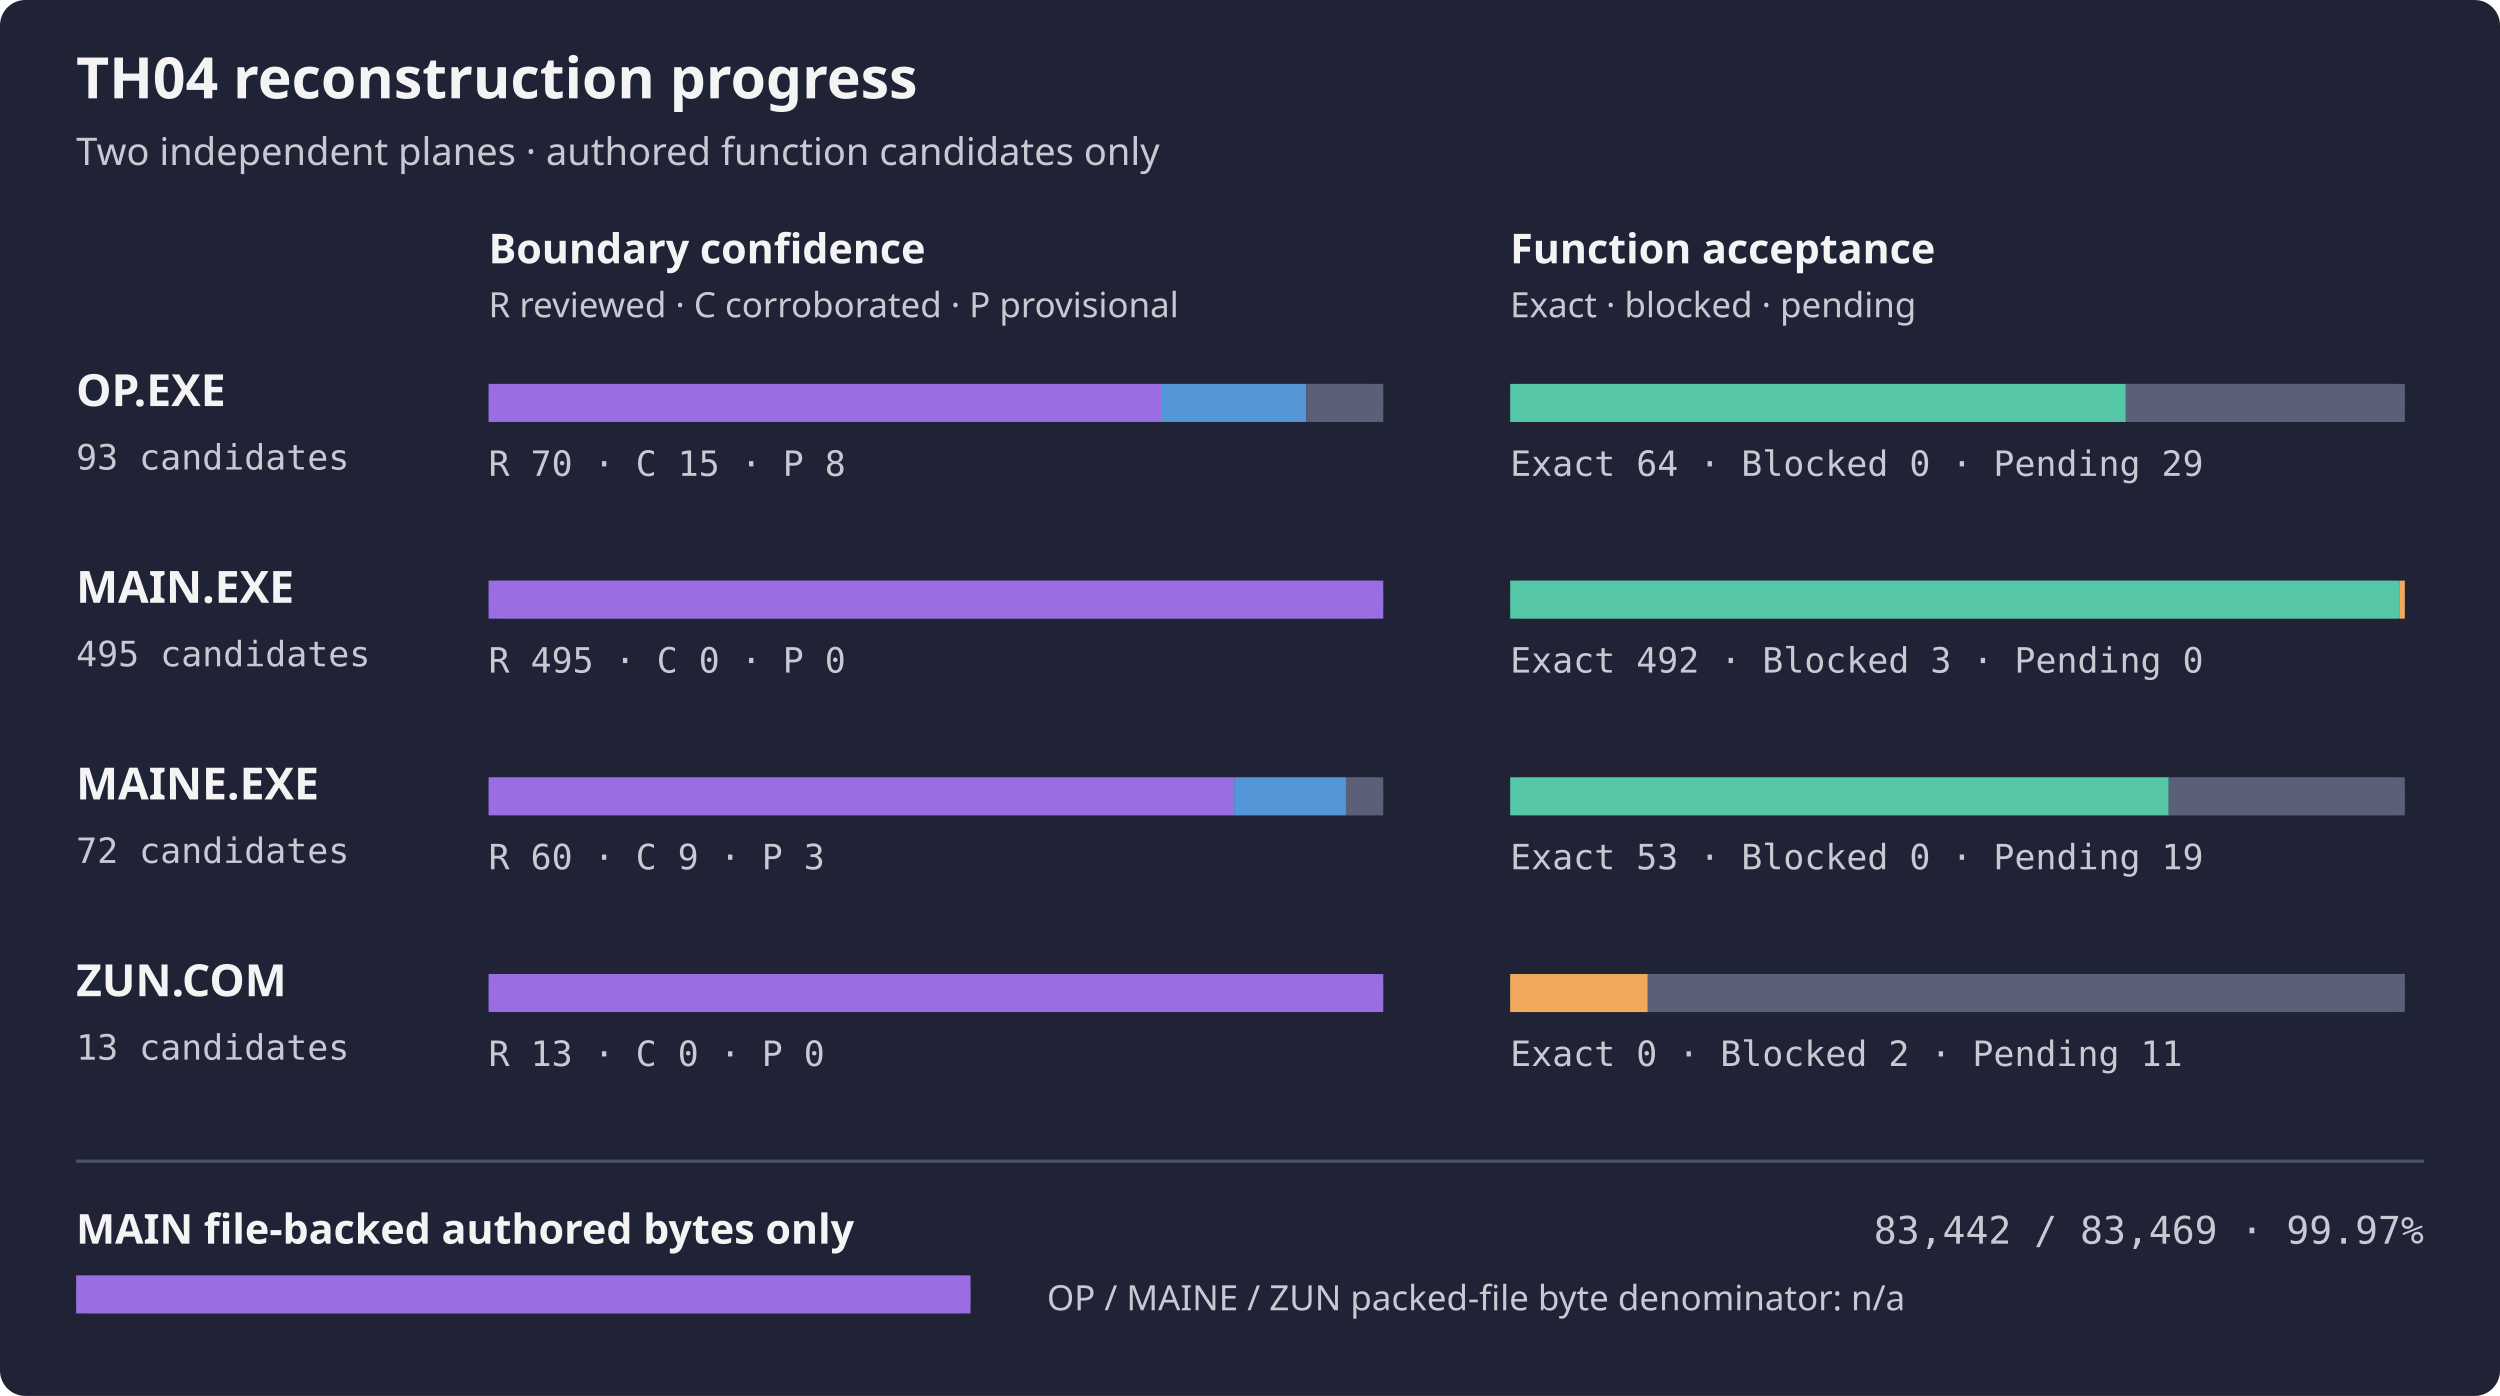
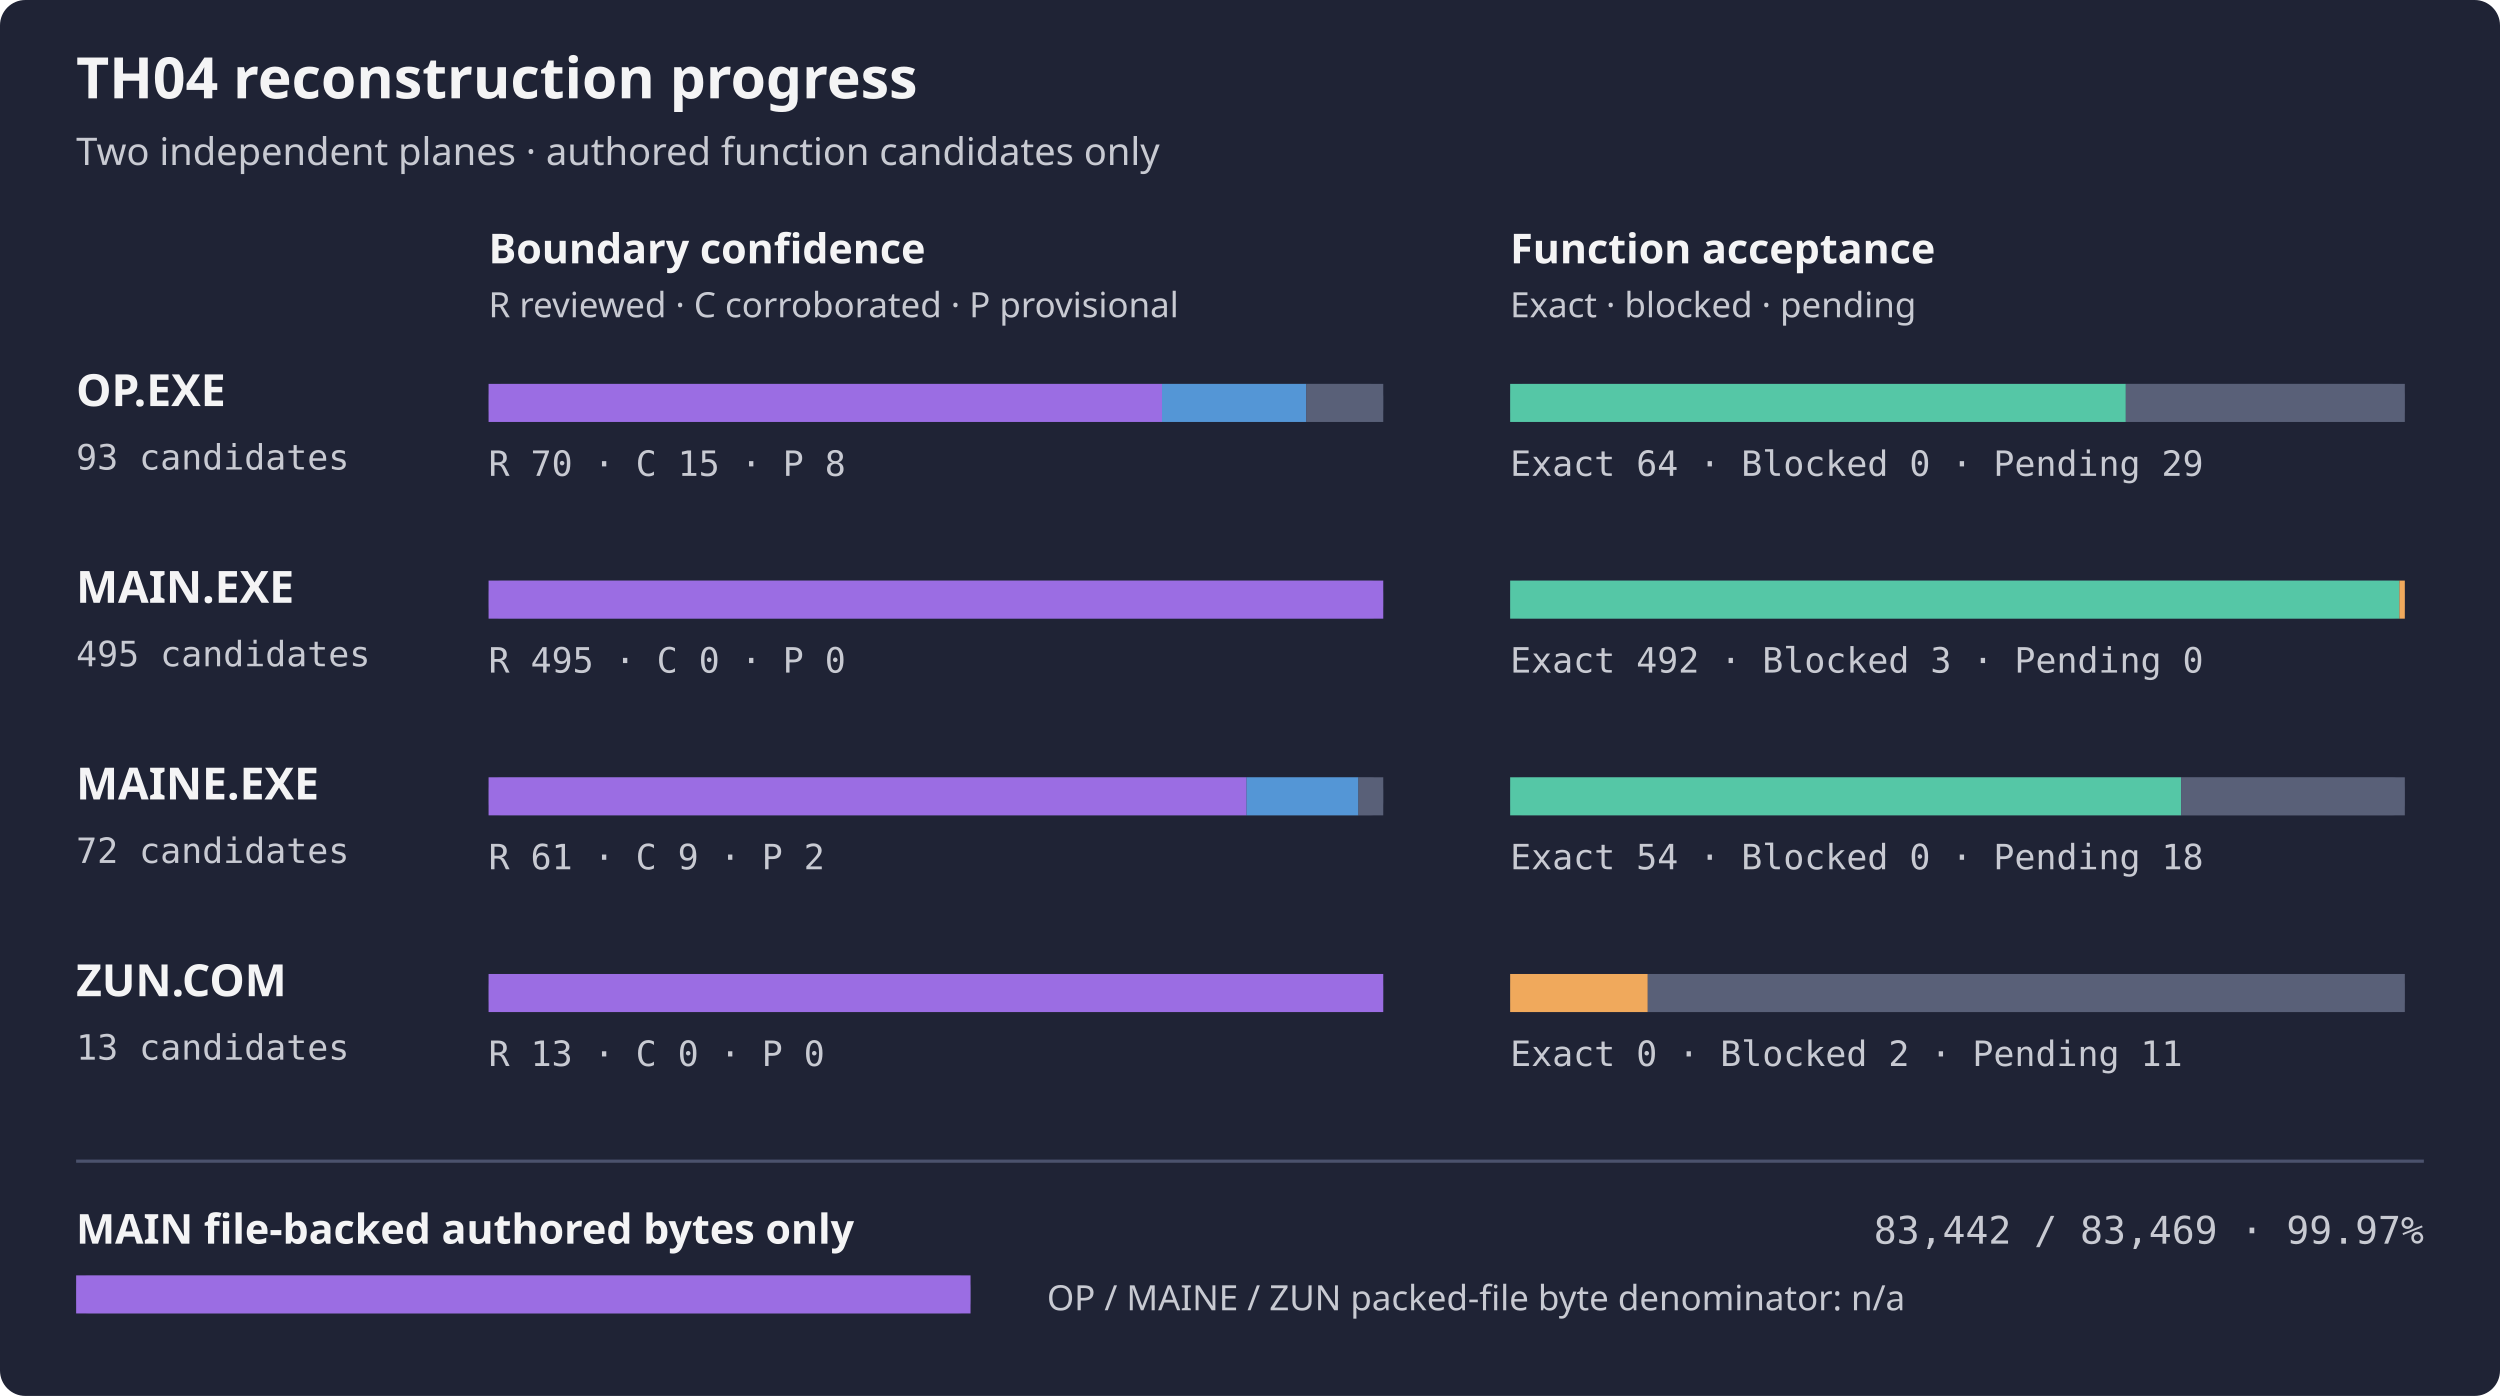
<svg xmlns="http://www.w3.org/2000/svg" width="788" height="440" role="img" aria-label="TH04 per-artifact reconstruction progress">
  <rect width="788" height="440" rx="8" fill="#1f2335" />
  <text x="24" y="31" fill="#f4f4f5" font-family="sans-serif" font-size="18" font-weight="600">TH04 reconstruction progress</text>
  <text x="24" y="52" fill="#c8cad2" font-family="sans-serif" font-size="12">Two independent planes · authored function candidates only</text>
  <text x="154" y="83" fill="#f4f4f5" font-family="sans-serif" font-size="13" font-weight="600">Boundary confidence</text>
  <text x="476" y="83" fill="#f4f4f5" font-family="sans-serif" font-size="13" font-weight="600">Function acceptance</text>
  <text x="154" y="100" fill="#c8cad2" font-family="sans-serif" font-size="11">R reviewed · C corroborated · P provisional</text>
  <text x="476" y="100" fill="#c8cad2" font-family="sans-serif" font-size="11">Exact · blocked · pending</text>
  <text x="24" y="128" fill="#f4f4f5" font-family="sans-serif" font-size="14" font-weight="600">OP.EXE</text>
  <text x="24" y="148" fill="#c8cad2" font-family="monospace" font-size="11">93 candidates</text>
  <rect x="154" y="121" width="282" height="12" rx="4" fill="#353b52" />
  <rect x="154.00" y="121" width="212.26" height="12" fill="#9b6de3" />
  <rect x="366.26" y="121" width="45.48" height="12" fill="#5496d6" />
  <rect x="411.74" y="121" width="24.26" height="12" fill="#596078" />
  <rect x="476" y="121" width="282" height="12" rx="4" fill="#353b52" />
  <rect x="476.00" y="121" width="194.06" height="12" fill="#55c7a6" />
  <rect x="670.06" y="121" width="87.94" height="12" fill="#596078" />
  <text x="154" y="150" fill="#c8cad2" font-family="monospace" font-size="11">R 70 · C 15 · P 8</text>
  <text x="476" y="150" fill="#c8cad2" font-family="monospace" font-size="11">Exact 64 · Blocked 0 · Pending 29</text>
  <text x="24" y="190" fill="#f4f4f5" font-family="sans-serif" font-size="14" font-weight="600">MAIN.EXE</text>
  <text x="24" y="210" fill="#c8cad2" font-family="monospace" font-size="11">495 candidates</text>
  <rect x="154" y="183" width="282" height="12" rx="4" fill="#353b52" />
  <rect x="154.00" y="183" width="282.00" height="12" fill="#9b6de3" />
  <rect x="476" y="183" width="282" height="12" rx="4" fill="#353b52" />
  <rect x="476.00" y="183" width="280.29" height="12" fill="#55c7a6" />
  <rect x="756.29" y="183" width="1.71" height="12" fill="#f0a95c" />
  <text x="154" y="212" fill="#c8cad2" font-family="monospace" font-size="11">R 495 · C 0 · P 0</text>
  <text x="476" y="212" fill="#c8cad2" font-family="monospace" font-size="11">Exact 492 · Blocked 3 · Pending 0</text>
  <text x="24" y="252" fill="#f4f4f5" font-family="sans-serif" font-size="14" font-weight="600">MAINE.EXE</text>
  <text x="24" y="272" fill="#c8cad2" font-family="monospace" font-size="11">72 candidates</text>
  <rect x="154" y="245" width="282" height="12" rx="4" fill="#353b52" />
-   <rect x="154.00" y="245" width="235.00" height="12" fill="#9b6de3" />
-   <rect x="389.00" y="245" width="35.25" height="12" fill="#5496d6" />
-   <rect x="424.25" y="245" width="11.75" height="12" fill="#596078" />
+   <rect x="154.00" y="245" width="238.92" height="12" fill="#9b6de3" />
+   <rect x="392.92" y="245" width="35.25" height="12" fill="#5496d6" />
+   <rect x="428.17" y="245" width="7.83" height="12" fill="#596078" />
  <rect x="476" y="245" width="282" height="12" rx="4" fill="#353b52" />
-   <rect x="476.00" y="245" width="207.58" height="12" fill="#55c7a6" />
-   <rect x="683.58" y="245" width="74.42" height="12" fill="#596078" />
-   <text x="154" y="274" fill="#c8cad2" font-family="monospace" font-size="11">R 60 · C 9 · P 3</text>
-   <text x="476" y="274" fill="#c8cad2" font-family="monospace" font-size="11">Exact 53 · Blocked 0 · Pending 19</text>
+   <rect x="476.00" y="245" width="211.50" height="12" fill="#55c7a6" />
+   <rect x="687.50" y="245" width="70.50" height="12" fill="#596078" />
+   <text x="154" y="274" fill="#c8cad2" font-family="monospace" font-size="11">R 61 · C 9 · P 2</text>
+   <text x="476" y="274" fill="#c8cad2" font-family="monospace" font-size="11">Exact 54 · Blocked 0 · Pending 18</text>
  <text x="24" y="314" fill="#f4f4f5" font-family="sans-serif" font-size="14" font-weight="600">ZUN.COM</text>
  <text x="24" y="334" fill="#c8cad2" font-family="monospace" font-size="11">13 candidates</text>
  <rect x="154" y="307" width="282" height="12" rx="4" fill="#353b52" />
  <rect x="154.00" y="307" width="282.00" height="12" fill="#9b6de3" />
  <rect x="476" y="307" width="282" height="12" rx="4" fill="#353b52" />
  <rect x="476.00" y="307" width="43.38" height="12" fill="#f0a95c" />
  <rect x="519.38" y="307" width="238.62" height="12" fill="#596078" />
  <text x="154" y="336" fill="#c8cad2" font-family="monospace" font-size="11">R 13 · C 0 · P 0</text>
  <text x="476" y="336" fill="#c8cad2" font-family="monospace" font-size="11">Exact 0 · Blocked 2 · Pending 11</text>
  <path d="M24 366 H764" stroke="#4b526d" />
  <text x="24" y="392" fill="#f4f4f5" font-family="sans-serif" font-size="13" font-weight="600">MAIN file-backed authored bytes only</text>
  <text x="764" y="392" fill="#c8cad2" text-anchor="end" font-family="monospace" font-size="12">83,442 / 83,469 · 99.97%</text>
  <rect x="24" y="402" width="282" height="12" rx="4" fill="#353b52" />
  <rect x="24" y="402" width="281.91" height="12" fill="#9b6de3" />
  <text x="330" y="413" fill="#c8cad2" font-family="sans-serif" font-size="11">OP / MAINE / ZUN packed-file byte denominator: n/a</text>
</svg>
